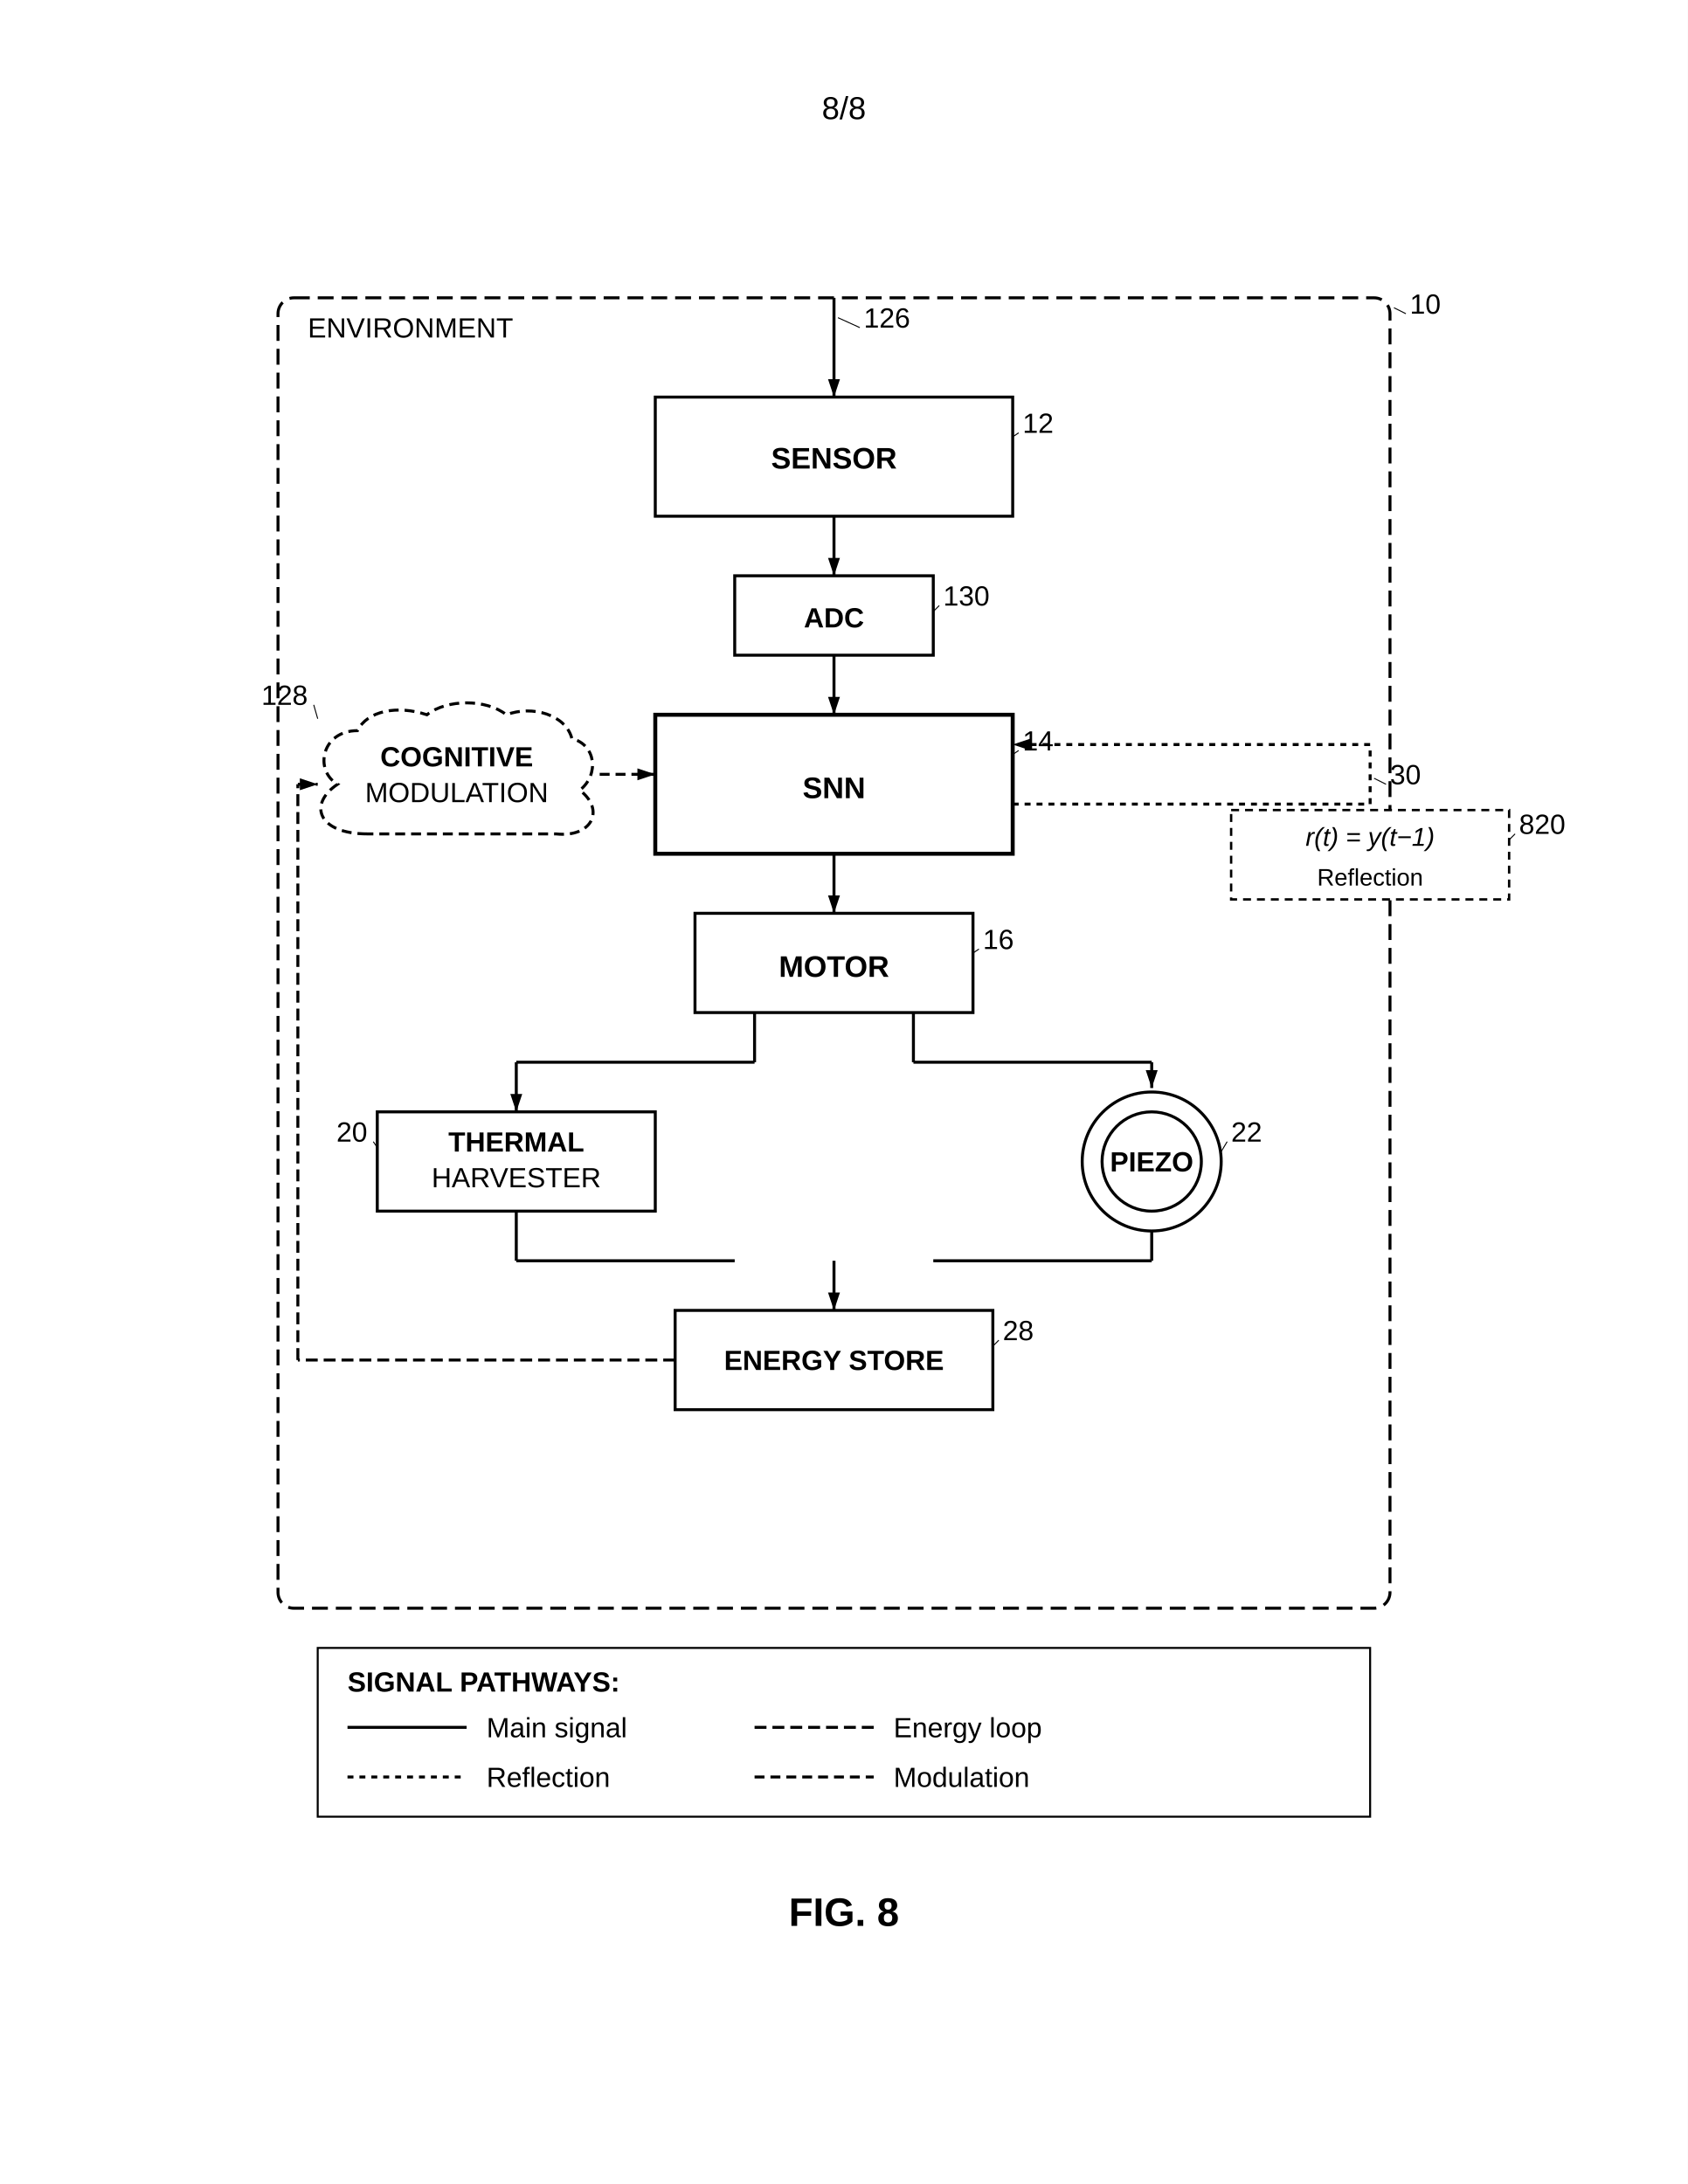
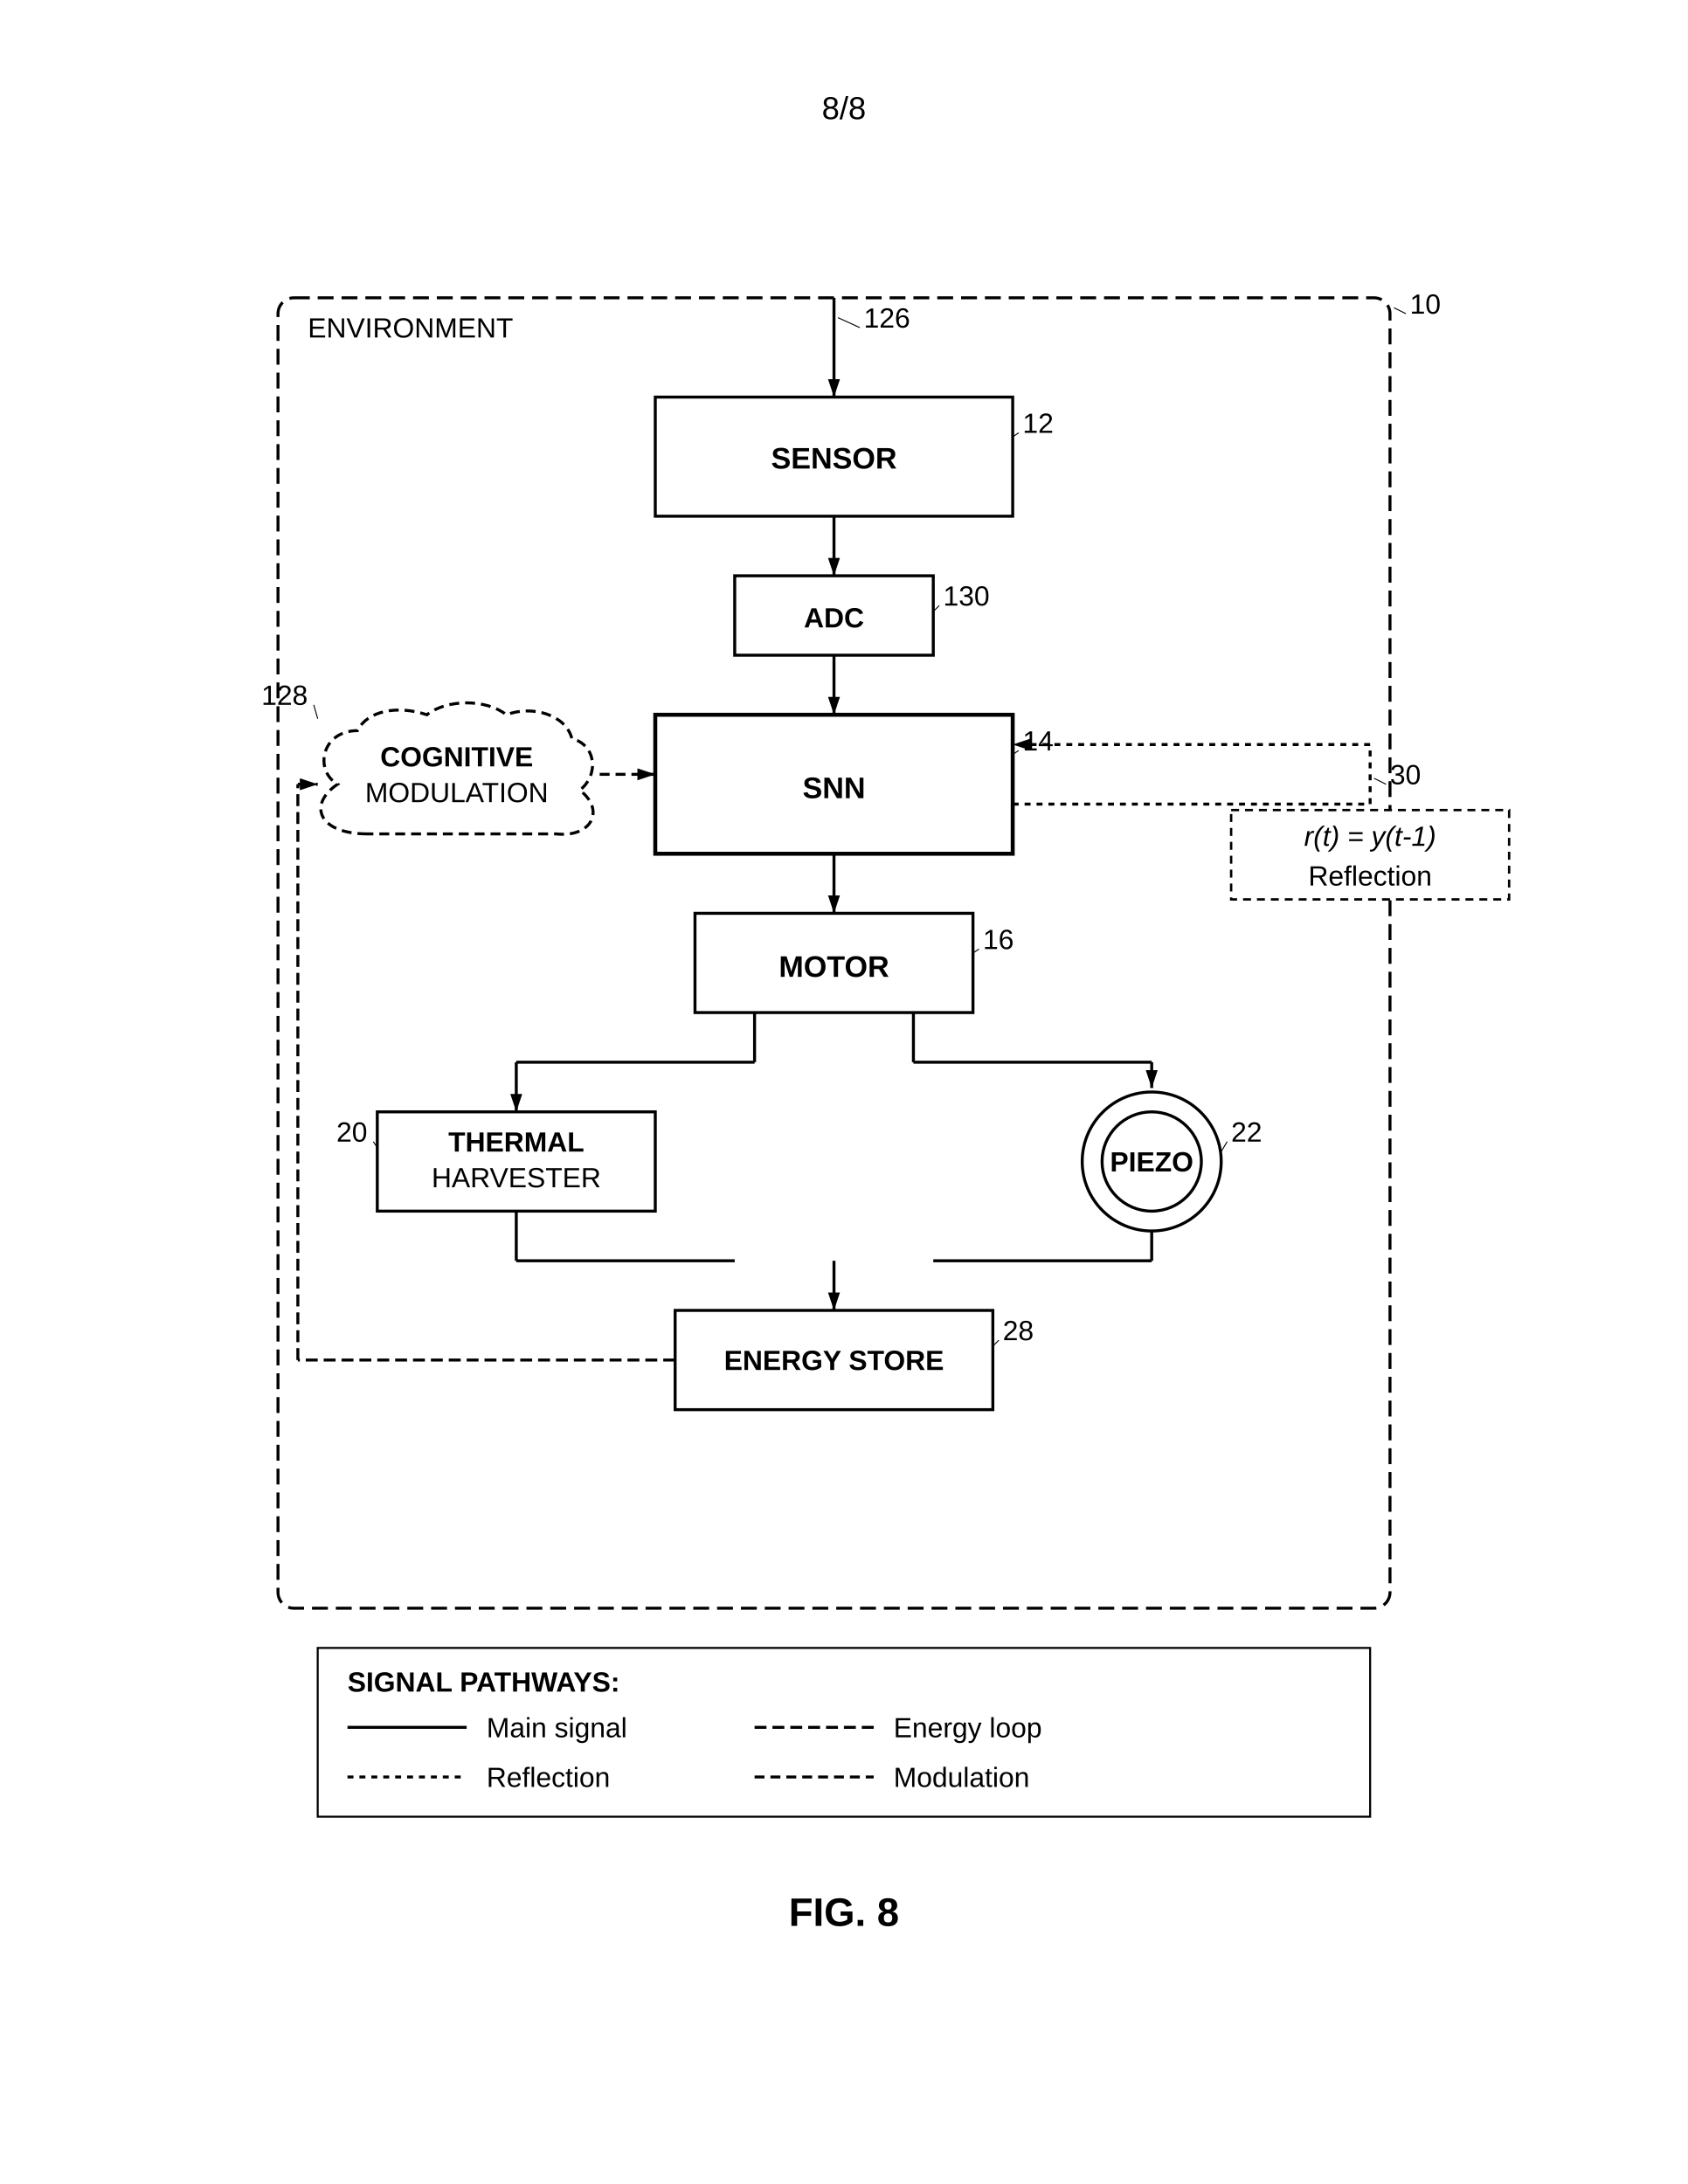
<svg xmlns="http://www.w3.org/2000/svg" width="8.5in" height="11in" viewBox="0 0 850 1100">
  <defs>
    <marker id="ah" markerWidth="6" markerHeight="4" refX="6" refY="2" orient="auto">
      <polygon points="0 0, 6 2, 0 4" fill="black" />
    </marker>
  </defs>
  <rect width="100%" height="100%" fill="white" />
  <text x="425" y="60" font-family="Arial, sans-serif" font-size="16" text-anchor="middle" fill="black">8/8</text>
  <g transform="translate(0, 50)">
    <rect x="140" y="100" width="560" height="660" rx="8" fill="none" stroke="black" stroke-width="1.5" stroke-dasharray="8,4" />
    <text x="155" y="120" font-family="Arial, sans-serif" font-size="14" fill="black">ENVIRONMENT</text>
    <text x="710" y="108" font-family="Arial, sans-serif" font-size="14" text-anchor="start" fill="black">10</text>
    <line x1="708" y1="108" x2="702" y2="105" stroke="black" stroke-width="0.5" />
    <line x1="420" y1="100" x2="420" y2="150" stroke="black" stroke-width="1.5" marker-end="url(#ah)" />
    <text x="435" y="115" font-family="Arial, sans-serif" font-size="14" text-anchor="start" fill="black">126</text>
    <line x1="433" y1="115" x2="422" y2="110" stroke="black" stroke-width="0.5" />
    <rect x="330" y="150" width="180" height="60" fill="none" stroke="black" stroke-width="1.5" />
    <text x="420" y="186" font-family="Arial, sans-serif" font-size="15" font-weight="bold" text-anchor="middle" fill="black">SENSOR</text>
    <text x="515" y="168" font-family="Arial, sans-serif" font-size="14" text-anchor="start" fill="black">12</text>
    <line x1="513" y1="168" x2="510" y2="170" stroke="black" stroke-width="0.5" />
    <line x1="420" y1="210" x2="420" y2="240" stroke="black" stroke-width="1.5" marker-end="url(#ah)" />
    <rect x="370" y="240" width="100" height="40" fill="none" stroke="black" stroke-width="1.5" />
    <text x="420" y="266" font-family="Arial, sans-serif" font-size="14" font-weight="bold" text-anchor="middle" fill="black">ADC</text>
    <text x="475" y="255" font-family="Arial, sans-serif" font-size="14" text-anchor="start" fill="black">130</text>
    <line x1="473" y1="255" x2="470" y2="258" stroke="black" stroke-width="0.5" />
    <line x1="420" y1="280" x2="420" y2="310" stroke="black" stroke-width="1.5" marker-end="url(#ah)" />
    <path d="M185,370 C160,370 155,355 170,345 C158,338 162,318 180,318 C185,308 200,305 215,310 C225,302 245,302 255,310 C268,305 285,310 288,322 C300,325 302,340 292,348 C305,358 298,372 280,370 Z" fill="none" stroke="black" stroke-width="1.5" stroke-dasharray="5,3" />
    <text x="230" y="336" font-family="Arial, sans-serif" font-size="14" font-weight="bold" text-anchor="middle" fill="black">COGNITIVE</text>
    <text x="230" y="354" font-family="Arial, sans-serif" font-size="14" text-anchor="middle" fill="black">MODULATION</text>
    <text x="155" y="305" font-family="Arial, sans-serif" font-size="14" text-anchor="end" fill="black">128</text>
    <line x1="158" y1="305" x2="160" y2="312" stroke="black" stroke-width="0.5" />
    <line x1="302" y1="340" x2="330" y2="340" stroke="black" stroke-width="1.5" stroke-dasharray="5,3" marker-end="url(#ah)" />
    <rect x="330" y="310" width="180" height="70" fill="none" stroke="black" stroke-width="2" />
    <text x="420" y="352" font-family="Arial, sans-serif" font-size="15" font-weight="bold" text-anchor="middle" fill="black">SNN</text>
    <text x="515" y="328" font-family="Arial, sans-serif" font-size="14" text-anchor="start" fill="black">14</text>
    <line x1="513" y1="328" x2="510" y2="330" stroke="black" stroke-width="0.5" />
    <line x1="420" y1="380" x2="420" y2="410" stroke="black" stroke-width="1.5" marker-end="url(#ah)" />
    <rect x="350" y="410" width="140" height="50" fill="none" stroke="black" stroke-width="1.5" />
    <text x="420" y="442" font-family="Arial, sans-serif" font-size="15" font-weight="bold" text-anchor="middle" fill="black">MOTOR</text>
    <text x="495" y="428" font-family="Arial, sans-serif" font-size="14" text-anchor="start" fill="black">16</text>
    <line x1="493" y1="428" x2="490" y2="430" stroke="black" stroke-width="0.5" />
    <line x1="380" y1="460" x2="380" y2="485" stroke="black" stroke-width="1.5" />
    <line x1="380" y1="485" x2="260" y2="485" stroke="black" stroke-width="1.5" />
    <line x1="260" y1="485" x2="260" y2="510" stroke="black" stroke-width="1.5" marker-end="url(#ah)" />
    <line x1="460" y1="460" x2="460" y2="485" stroke="black" stroke-width="1.5" />
    <line x1="460" y1="485" x2="580" y2="485" stroke="black" stroke-width="1.5" />
    <line x1="580" y1="485" x2="580" y2="498" stroke="black" stroke-width="1.5" marker-end="url(#ah)" />
    <rect x="190" y="510" width="140" height="50" fill="none" stroke="black" stroke-width="1.5" />
    <text x="260" y="530" font-family="Arial, sans-serif" font-size="14" font-weight="bold" text-anchor="middle" fill="black">THERMAL</text>
    <text x="260" y="548" font-family="Arial, sans-serif" font-size="14" text-anchor="middle" fill="black">HARVESTER</text>
    <text x="185" y="525" font-family="Arial, sans-serif" font-size="14" text-anchor="end" fill="black">20</text>
    <line x1="188" y1="525" x2="190" y2="528" stroke="black" stroke-width="0.5" />
    <circle cx="580" cy="535" r="35" fill="none" stroke="black" stroke-width="1.5" />
    <circle cx="580" cy="535" r="25" fill="none" stroke="black" stroke-width="1.5" />
    <text x="580" y="540" font-family="Arial, sans-serif" font-size="14" font-weight="bold" text-anchor="middle" fill="black">PIEZO</text>
    <text x="620" y="525" font-family="Arial, sans-serif" font-size="14" text-anchor="start" fill="black">22</text>
    <line x1="618" y1="525" x2="615" y2="530" stroke="black" stroke-width="0.5" />
    <line x1="260" y1="560" x2="260" y2="585" stroke="black" stroke-width="1.5" />
    <line x1="260" y1="585" x2="370" y2="585" stroke="black" stroke-width="1.5" />
    <line x1="580" y1="570" x2="580" y2="585" stroke="black" stroke-width="1.5" />
    <line x1="580" y1="585" x2="470" y2="585" stroke="black" stroke-width="1.5" />
    <line x1="420" y1="585" x2="420" y2="610" stroke="black" stroke-width="1.5" marker-end="url(#ah)" />
    <rect x="340" y="610" width="160" height="50" fill="none" stroke="black" stroke-width="1.5" />
    <text x="420" y="640" font-family="Arial, sans-serif" font-size="14" font-weight="bold" text-anchor="middle" fill="black">ENERGY STORE</text>
    <text x="505" y="625" font-family="Arial, sans-serif" font-size="14" text-anchor="start" fill="black">28</text>
    <line x1="503" y1="625" x2="500" y2="628" stroke="black" stroke-width="0.5" />
    <line x1="340" y1="635" x2="150" y2="635" stroke="black" stroke-width="1.5" stroke-dasharray="6,3" />
    <line x1="150" y1="635" x2="150" y2="345" stroke="black" stroke-width="1.5" stroke-dasharray="6,3" />
    <line x1="150" y1="345" x2="160" y2="345" stroke="black" stroke-width="1.5" stroke-dasharray="6,3" marker-end="url(#ah)" />
    <line x1="510" y1="355" x2="690" y2="355" stroke="black" stroke-width="1.5" stroke-dasharray="3,3" />
    <line x1="690" y1="355" x2="690" y2="325" stroke="black" stroke-width="1.5" stroke-dasharray="3,3" />
    <line x1="690" y1="325" x2="510" y2="325" stroke="black" stroke-width="1.5" stroke-dasharray="3,3" marker-end="url(#ah)" />
    <text x="700" y="345" font-family="Arial, sans-serif" font-size="14" text-anchor="start" fill="black">30</text>
    <line x1="698" y1="345" x2="692" y2="342" stroke="black" stroke-width="0.5" />
    <rect x="620" y="358" width="140" height="45" fill="white" stroke="black" stroke-width="1.2" stroke-dasharray="4,3" />
-     <text x="690" y="376" font-family="Arial, sans-serif" font-size="13" font-style="italic" text-anchor="middle" fill="black">r(t) = y(t−1)</text>
-     <text x="690" y="396" font-family="Arial, sans-serif" font-size="12" text-anchor="middle" fill="black">Reflection</text>
-     <text x="765" y="370" font-family="Arial, sans-serif" font-size="14" text-anchor="start" fill="black">820</text>
-     <line x1="763" y1="370" x2="760" y2="373" stroke="black" stroke-width="0.5" />
+     <text x="690" y="376" font-family="Arial, sans-serif" font-size="14" font-style="italic" text-anchor="middle" fill="black">r(t) = y(t-1)</text>
+     <text x="690" y="396" font-family="Arial, sans-serif" font-size="14" text-anchor="middle" fill="black">Reflection</text>
    <rect x="160" y="780" width="530" height="85" fill="none" stroke="black" stroke-width="1" />
    <text x="175" y="802" font-family="Arial, sans-serif" font-size="14" font-weight="bold" fill="black">SIGNAL PATHWAYS:</text>
    <line x1="175" y1="820" x2="235" y2="820" stroke="black" stroke-width="1.5" />
    <text x="245" y="825" font-family="Arial, sans-serif" font-size="14" text-anchor="start" fill="black">Main signal</text>
    <line x1="380" y1="820" x2="440" y2="820" stroke="black" stroke-width="1.5" stroke-dasharray="6,3" />
    <text x="450" y="825" font-family="Arial, sans-serif" font-size="14" text-anchor="start" fill="black">Energy loop</text>
    <line x1="175" y1="845" x2="235" y2="845" stroke="black" stroke-width="1.5" stroke-dasharray="3,3" />
    <text x="245" y="850" font-family="Arial, sans-serif" font-size="14" text-anchor="start" fill="black">Reflection</text>
    <line x1="380" y1="845" x2="440" y2="845" stroke="black" stroke-width="1.5" stroke-dasharray="5,3" />
    <text x="450" y="850" font-family="Arial, sans-serif" font-size="14" text-anchor="start" fill="black">Modulation</text>
    <text x="425" y="920" font-family="Arial, sans-serif" font-size="20" font-weight="bold" text-anchor="middle" fill="black">FIG. 8</text>
  </g>
</svg>
